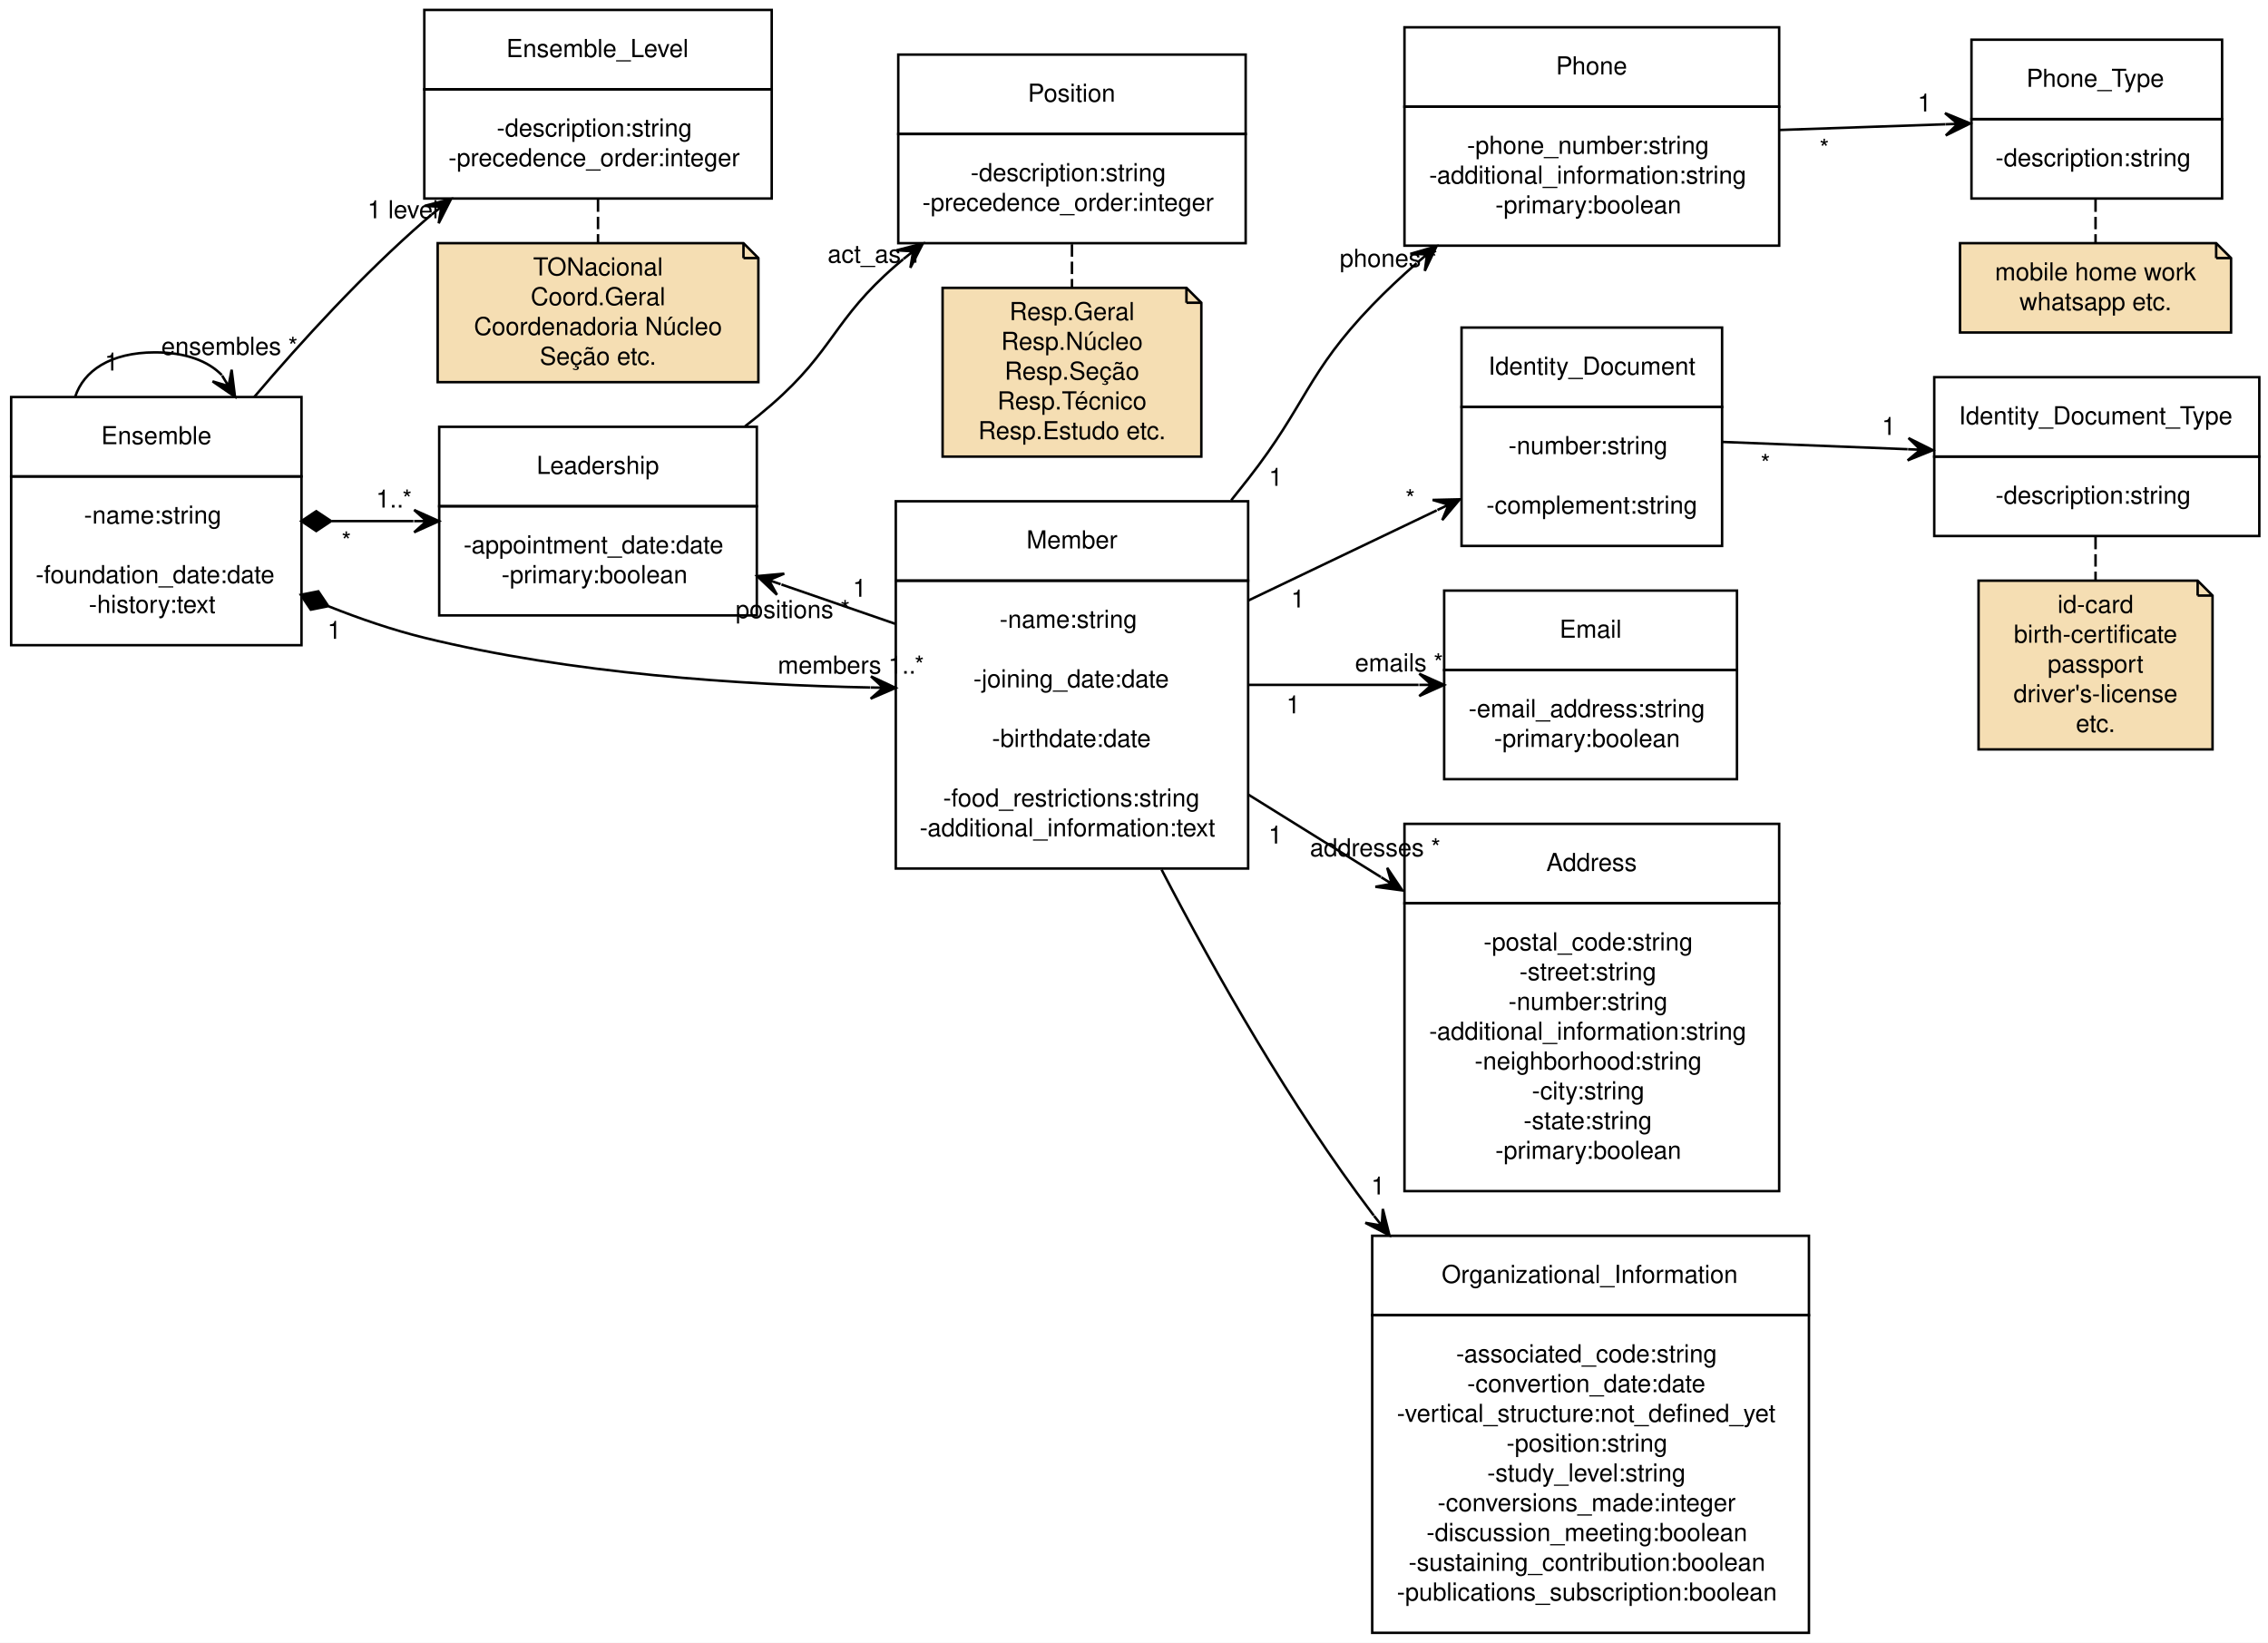
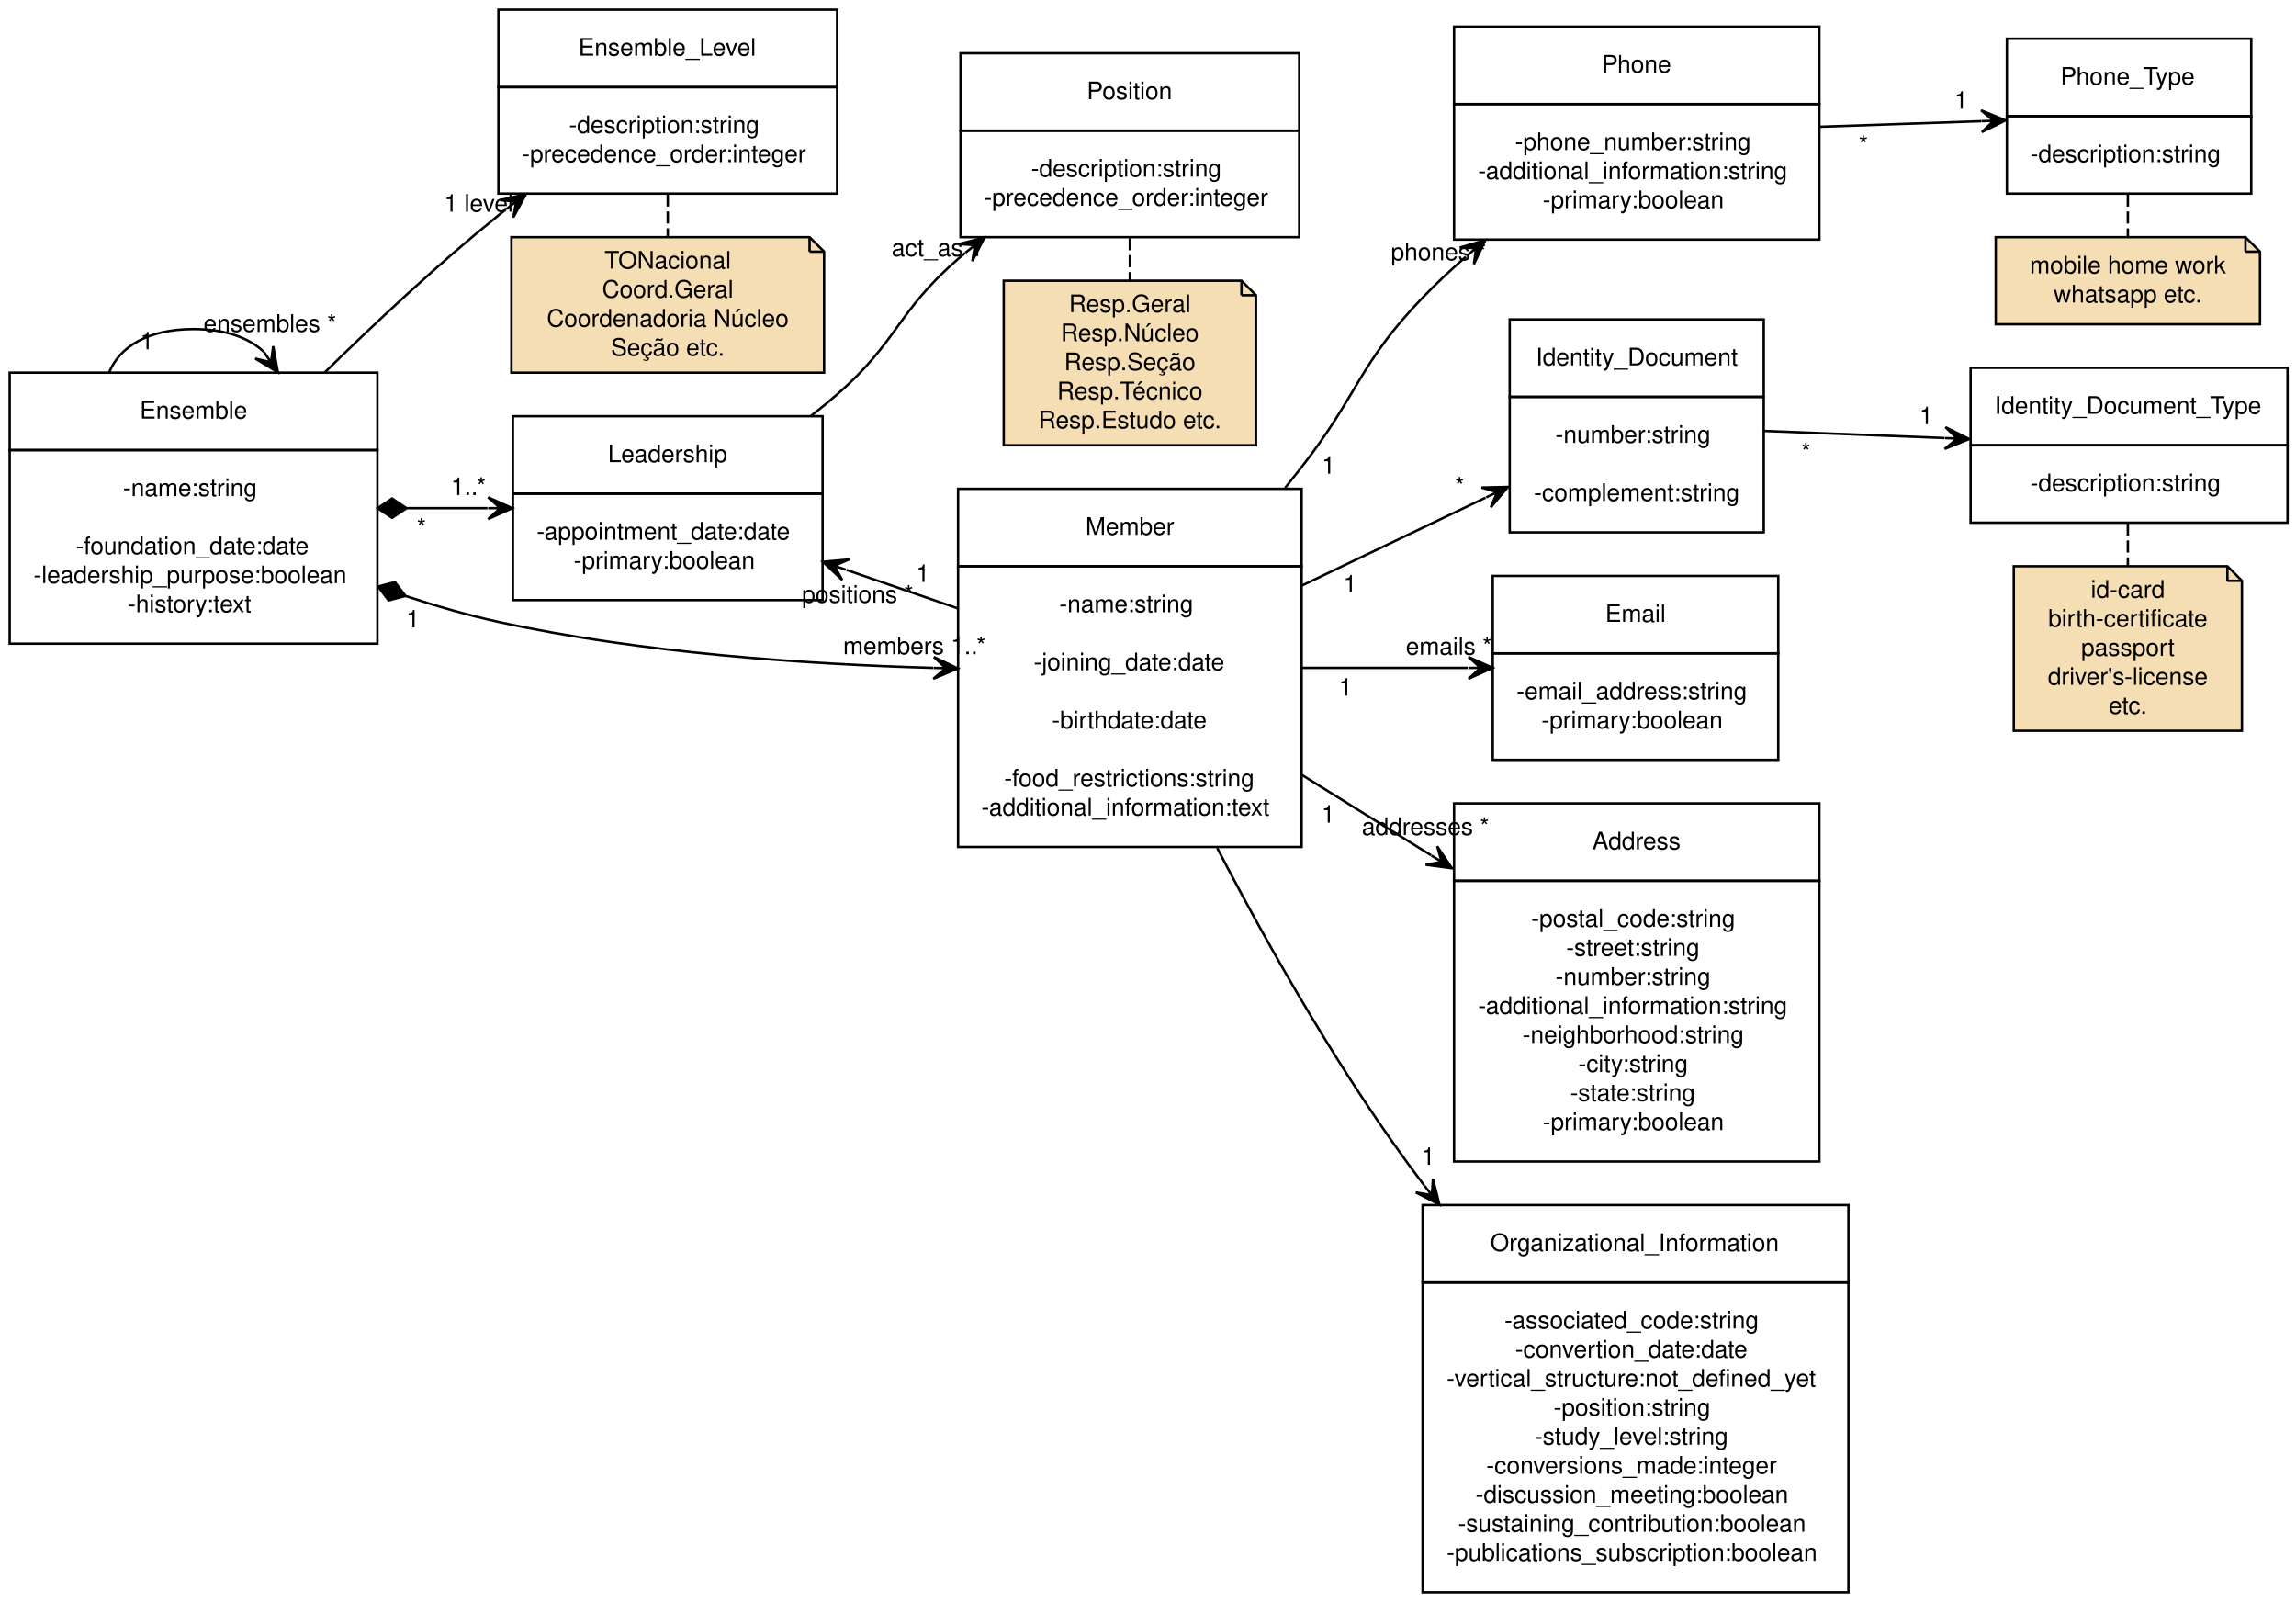
- <svg xmlns="http://www.w3.org/2000/svg" width="914pt" height="662pt" viewBox="0.00 0.00 914.00 662.00">
+ <svg xmlns="http://www.w3.org/2000/svg" width="949pt" height="662pt" viewBox="0.00 0.00 949.00 662.00">
  <g id="graph0" class="graph" transform="scale(1 1) rotate(0) translate(4 658)">
-     <polygon fill="#ffffff" stroke="transparent" points="-4,4 -4,-658 910,-658 910,4 -4,4" />
+     <polygon fill="#ffffff" stroke="transparent" points="-4,4 -4,-658 945,-658 945,4 -4,4" />
    <g id="node1" class="node">
-       <polygon fill="none" stroke="#000000" points="358,-604 358,-636 498,-636 498,-604 358,-604" />
-       <text text-anchor="start" x="410.219" y="-617" font-family="Helvetica,sans-Serif" font-size="10.00" fill="#000000">Position</text>
-       <polygon fill="none" stroke="#000000" points="358,-560 358,-604 498,-604 498,-560 358,-560" />
-       <text text-anchor="start" x="387.163" y="-585" font-family="Helvetica,sans-Serif" font-size="10.00" fill="#000000"> -description:string</text>
-       <text text-anchor="start" x="367.707" y="-573" font-family="Helvetica,sans-Serif" font-size="10.00" fill="#000000"> -precedence_order:integer</text>
+       <polygon fill="none" stroke="#000000" points="393,-604 393,-636 533,-636 533,-604 393,-604" />
+       <text text-anchor="start" x="445.219" y="-617" font-family="Helvetica,sans-Serif" font-size="10.00" fill="#000000">Position</text>
+       <polygon fill="none" stroke="#000000" points="393,-560 393,-604 533,-604 533,-560 393,-560" />
+       <text text-anchor="start" x="422.163" y="-585" font-family="Helvetica,sans-Serif" font-size="10.00" fill="#000000"> -description:string</text>
+       <text text-anchor="start" x="402.707" y="-573" font-family="Helvetica,sans-Serif" font-size="10.00" fill="#000000"> -precedence_order:integer</text>
    </g>
    <g id="node14" class="node">
-       <polygon fill="#f5deb3" stroke="#000000" points="474.137,-542 375.863,-542 375.863,-474 480.137,-474 480.137,-536 474.137,-542" />
-       <polyline fill="none" stroke="#000000" points="474.137,-542 474.137,-536 " />
-       <polyline fill="none" stroke="#000000" points="480.137,-536 474.137,-536 " />
-       <text text-anchor="middle" x="428" y="-529" font-family="Helvetica,sans-Serif" font-size="10.00" fill="#000000">Resp.Geral</text>
-       <text text-anchor="middle" x="428" y="-517" font-family="Helvetica,sans-Serif" font-size="10.00" fill="#000000">Resp.Núcleo</text>
-       <text text-anchor="middle" x="428" y="-505" font-family="Helvetica,sans-Serif" font-size="10.00" fill="#000000">Resp.Seção</text>
-       <text text-anchor="middle" x="428" y="-493" font-family="Helvetica,sans-Serif" font-size="10.00" fill="#000000">Resp.Técnico</text>
-       <text text-anchor="middle" x="428" y="-481" font-family="Helvetica,sans-Serif" font-size="10.00" fill="#000000">Resp.Estudo etc.</text>
+       <polygon fill="#f5deb3" stroke="#000000" points="509.137,-542 410.863,-542 410.863,-474 515.137,-474 515.137,-536 509.137,-542" />
+       <polyline fill="none" stroke="#000000" points="509.137,-542 509.137,-536 " />
+       <polyline fill="none" stroke="#000000" points="515.137,-536 509.137,-536 " />
+       <text text-anchor="middle" x="463" y="-529" font-family="Helvetica,sans-Serif" font-size="10.00" fill="#000000">Resp.Geral</text>
+       <text text-anchor="middle" x="463" y="-517" font-family="Helvetica,sans-Serif" font-size="10.00" fill="#000000">Resp.Núcleo</text>
+       <text text-anchor="middle" x="463" y="-505" font-family="Helvetica,sans-Serif" font-size="10.00" fill="#000000">Resp.Seção</text>
+       <text text-anchor="middle" x="463" y="-493" font-family="Helvetica,sans-Serif" font-size="10.00" fill="#000000">Resp.Técnico</text>
+       <text text-anchor="middle" x="463" y="-481" font-family="Helvetica,sans-Serif" font-size="10.00" fill="#000000">Resp.Estudo etc.</text>
    </g>
    <g id="edge12" class="edge">
-       <path fill="none" stroke="#000000" stroke-dasharray="5,2" d="M428,-559.57C428,-553.747 428,-547.924 428,-542.102" />
+       <path fill="none" stroke="#000000" stroke-dasharray="5,2" d="M463,-559.57C463,-553.747 463,-547.924 463,-542.102" />
    </g>
    <g id="node2" class="node">
-       <polygon fill="none" stroke="#000000" points="790.5,-610 790.5,-642 891.5,-642 891.5,-610 790.5,-610" />
-       <text text-anchor="start" x="812.654" y="-623" font-family="Helvetica,sans-Serif" font-size="10.00" fill="#000000">Phone_Type</text>
-       <polygon fill="none" stroke="#000000" points="790.5,-578 790.5,-610 891.5,-610 891.5,-578 790.5,-578" />
-       <text text-anchor="start" x="800.163" y="-591" font-family="Helvetica,sans-Serif" font-size="10.00" fill="#000000"> -description:string</text>
+       <polygon fill="none" stroke="#000000" points="825.5,-610 825.5,-642 926.5,-642 926.5,-610 825.5,-610" />
+       <text text-anchor="start" x="847.654" y="-623" font-family="Helvetica,sans-Serif" font-size="10.00" fill="#000000">Phone_Type</text>
+       <polygon fill="none" stroke="#000000" points="825.5,-578 825.5,-610 926.5,-610 926.5,-578 825.5,-578" />
+       <text text-anchor="start" x="835.163" y="-591" font-family="Helvetica,sans-Serif" font-size="10.00" fill="#000000"> -description:string</text>
    </g>
    <g id="node15" class="node">
-       <polygon fill="#f5deb3" stroke="#000000" points="889.115,-560 785.885,-560 785.885,-524 895.115,-524 895.115,-554 889.115,-560" />
-       <polyline fill="none" stroke="#000000" points="889.115,-560 889.115,-554 " />
-       <polyline fill="none" stroke="#000000" points="895.115,-554 889.115,-554 " />
-       <text text-anchor="middle" x="840.5" y="-545" font-family="Helvetica,sans-Serif" font-size="10.00" fill="#000000">mobile home work</text>
-       <text text-anchor="middle" x="840.5" y="-533" font-family="Helvetica,sans-Serif" font-size="10.00" fill="#000000">whatsapp etc.</text>
+       <polygon fill="#f5deb3" stroke="#000000" points="924.115,-560 820.885,-560 820.885,-524 930.115,-524 930.115,-554 924.115,-560" />
+       <polyline fill="none" stroke="#000000" points="924.115,-560 924.115,-554 " />
+       <polyline fill="none" stroke="#000000" points="930.115,-554 924.115,-554 " />
+       <text text-anchor="middle" x="875.5" y="-545" font-family="Helvetica,sans-Serif" font-size="10.00" fill="#000000">mobile home work</text>
+       <text text-anchor="middle" x="875.5" y="-533" font-family="Helvetica,sans-Serif" font-size="10.00" fill="#000000">whatsapp etc.</text>
    </g>
    <g id="edge15" class="edge">
-       <path fill="none" stroke="#000000" stroke-dasharray="5,2" d="M840.5,-577.619C840.5,-571.767 840.5,-565.915 840.5,-560.062" />
+       <path fill="none" stroke="#000000" stroke-dasharray="5,2" d="M875.5,-577.619C875.5,-571.767 875.5,-565.915 875.5,-560.062" />
    </g>
    <g id="node3" class="node">
-       <polygon fill="none" stroke="#000000" points="562,-615 562,-647 713,-647 713,-615 562,-615" />
-       <text text-anchor="start" x="623.048" y="-628" font-family="Helvetica,sans-Serif" font-size="10.00" fill="#000000">Phone</text>
-       <polygon fill="none" stroke="#000000" points="562,-559 562,-615 713,-615 713,-559 562,-559" />
-       <text text-anchor="start" x="587.21" y="-596" font-family="Helvetica,sans-Serif" font-size="10.00" fill="#000000"> -phone_number:string</text>
-       <text text-anchor="start" x="571.935" y="-584" font-family="Helvetica,sans-Serif" font-size="10.00" fill="#000000"> -additional_information:string</text>
-       <text text-anchor="start" x="598.608" y="-572" font-family="Helvetica,sans-Serif" font-size="10.00" fill="#000000"> -primary:boolean</text>
+       <polygon fill="none" stroke="#000000" points="597,-615 597,-647 748,-647 748,-615 597,-615" />
+       <text text-anchor="start" x="658.048" y="-628" font-family="Helvetica,sans-Serif" font-size="10.00" fill="#000000">Phone</text>
+       <polygon fill="none" stroke="#000000" points="597,-559 597,-615 748,-615 748,-559 597,-559" />
+       <text text-anchor="start" x="622.21" y="-596" font-family="Helvetica,sans-Serif" font-size="10.00" fill="#000000"> -phone_number:string</text>
+       <text text-anchor="start" x="606.935" y="-584" font-family="Helvetica,sans-Serif" font-size="10.00" fill="#000000"> -additional_information:string</text>
+       <text text-anchor="start" x="633.608" y="-572" font-family="Helvetica,sans-Serif" font-size="10.00" fill="#000000"> -primary:boolean</text>
    </g>
    <g id="edge14" class="edge">
-       <path fill="none" stroke="#000000" d="M712.776,-605.606C734.918,-606.368 758.818,-607.19 779.888,-607.915" />
-       <polygon fill="#000000" stroke="#000000" points="789.984,-608.262 779.835,-612.416 784.987,-608.09 779.99,-607.918 779.99,-607.918 779.99,-607.918 784.987,-608.09 780.145,-603.421 789.984,-608.262 789.984,-608.262" />
-       <text text-anchor="middle" x="771.578" y="-613.087" font-family="Helvetica,sans-Serif" font-size="10.00" fill="#000000">1</text>
-       <text text-anchor="middle" x="731.182" y="-594.782" font-family="Helvetica,sans-Serif" font-size="10.00" fill="#000000">*</text>
+       <path fill="none" stroke="#000000" d="M747.776,-605.606C769.918,-606.368 793.818,-607.19 814.888,-607.915" />
+       <polygon fill="#000000" stroke="#000000" points="824.984,-608.262 814.835,-612.416 819.987,-608.09 814.99,-607.918 814.99,-607.918 814.99,-607.918 819.987,-608.09 815.145,-603.421 824.984,-608.262 824.984,-608.262" />
+       <text text-anchor="middle" x="806.578" y="-613.087" font-family="Helvetica,sans-Serif" font-size="10.00" fill="#000000">1</text>
+       <text text-anchor="middle" x="766.182" y="-594.782" font-family="Helvetica,sans-Serif" font-size="10.00" fill="#000000">*</text>
    </g>
    <g id="node4" class="node">
-       <polygon fill="none" stroke="#000000" points="775.5,-474 775.5,-506 906.5,-506 906.5,-474 775.5,-474" />
-       <text text-anchor="start" x="785.429" y="-487" font-family="Helvetica,sans-Serif" font-size="10.00" fill="#000000">Identity_Document_Type</text>
-       <polygon fill="none" stroke="#000000" points="775.5,-442 775.5,-474 906.5,-474 906.5,-442 775.5,-442" />
-       <text text-anchor="start" x="800.163" y="-455" font-family="Helvetica,sans-Serif" font-size="10.00" fill="#000000"> -description:string</text>
+       <polygon fill="none" stroke="#000000" points="810.5,-474 810.5,-506 941.5,-506 941.5,-474 810.5,-474" />
+       <text text-anchor="start" x="820.429" y="-487" font-family="Helvetica,sans-Serif" font-size="10.00" fill="#000000">Identity_Document_Type</text>
+       <polygon fill="none" stroke="#000000" points="810.5,-442 810.5,-474 941.5,-474 941.5,-442 810.5,-442" />
+       <text text-anchor="start" x="835.163" y="-455" font-family="Helvetica,sans-Serif" font-size="10.00" fill="#000000"> -description:string</text>
    </g>
    <g id="node16" class="node">
-       <polygon fill="#f5deb3" stroke="#000000" points="881.649,-424 793.351,-424 793.351,-356 887.649,-356 887.649,-418 881.649,-424" />
-       <polyline fill="none" stroke="#000000" points="881.649,-424 881.649,-418 " />
-       <polyline fill="none" stroke="#000000" points="887.649,-418 881.649,-418 " />
-       <text text-anchor="middle" x="840.5" y="-411" font-family="Helvetica,sans-Serif" font-size="10.00" fill="#000000">id-card</text>
-       <text text-anchor="middle" x="840.5" y="-399" font-family="Helvetica,sans-Serif" font-size="10.00" fill="#000000">birth-certificate</text>
-       <text text-anchor="middle" x="840.5" y="-387" font-family="Helvetica,sans-Serif" font-size="10.00" fill="#000000">passport</text>
-       <text text-anchor="middle" x="840.5" y="-375" font-family="Helvetica,sans-Serif" font-size="10.00" fill="#000000">driver's-license</text>
-       <text text-anchor="middle" x="840.5" y="-363" font-family="Helvetica,sans-Serif" font-size="10.00" fill="#000000">etc.</text>
+       <polygon fill="#f5deb3" stroke="#000000" points="916.649,-424 828.351,-424 828.351,-356 922.649,-356 922.649,-418 916.649,-424" />
+       <polyline fill="none" stroke="#000000" points="916.649,-424 916.649,-418 " />
+       <polyline fill="none" stroke="#000000" points="922.649,-418 916.649,-418 " />
+       <text text-anchor="middle" x="875.5" y="-411" font-family="Helvetica,sans-Serif" font-size="10.00" fill="#000000">id-card</text>
+       <text text-anchor="middle" x="875.5" y="-399" font-family="Helvetica,sans-Serif" font-size="10.00" fill="#000000">birth-certificate</text>
+       <text text-anchor="middle" x="875.5" y="-387" font-family="Helvetica,sans-Serif" font-size="10.00" fill="#000000">passport</text>
+       <text text-anchor="middle" x="875.5" y="-375" font-family="Helvetica,sans-Serif" font-size="10.00" fill="#000000">driver's-license</text>
+       <text text-anchor="middle" x="875.5" y="-363" font-family="Helvetica,sans-Serif" font-size="10.00" fill="#000000">etc.</text>
    </g>
    <g id="edge17" class="edge">
-       <path fill="none" stroke="#000000" stroke-dasharray="5,2" d="M840.5,-441.659C840.5,-435.815 840.5,-429.97 840.5,-424.125" />
+       <path fill="none" stroke="#000000" stroke-dasharray="5,2" d="M875.5,-441.659C875.5,-435.815 875.5,-429.97 875.5,-424.125" />
    </g>
    <g id="node5" class="node">
-       <polygon fill="none" stroke="#000000" points="585,-494 585,-526 690,-526 690,-494 585,-494" />
-       <text text-anchor="start" x="595.822" y="-507" font-family="Helvetica,sans-Serif" font-size="10.00" fill="#000000">Identity_Document</text>
-       <polygon fill="none" stroke="#000000" points="585,-438 585,-494 690,-494 690,-438 585,-438" />
-       <text text-anchor="start" x="603.887" y="-475" font-family="Helvetica,sans-Serif" font-size="10.00" fill="#000000"> -number:string</text>
-       <text text-anchor="start" x="594.998" y="-451" font-family="Helvetica,sans-Serif" font-size="10.00" fill="#000000">-complement:string</text>
+       <polygon fill="none" stroke="#000000" points="620,-494 620,-526 725,-526 725,-494 620,-494" />
+       <text text-anchor="start" x="630.822" y="-507" font-family="Helvetica,sans-Serif" font-size="10.00" fill="#000000">Identity_Document</text>
+       <polygon fill="none" stroke="#000000" points="620,-438 620,-494 725,-494 725,-438 620,-438" />
+       <text text-anchor="start" x="638.887" y="-475" font-family="Helvetica,sans-Serif" font-size="10.00" fill="#000000"> -number:string</text>
+       <text text-anchor="start" x="629.998" y="-451" font-family="Helvetica,sans-Serif" font-size="10.00" fill="#000000">-complement:string</text>
    </g>
    <g id="edge16" class="edge">
-       <path fill="none" stroke="#000000" d="M689.671,-479.929C712.546,-479.03 739.772,-477.96 764.756,-476.978" />
-       <polygon fill="#000000" stroke="#000000" points="774.938,-476.577 765.122,-481.467 769.942,-476.774 764.946,-476.97 764.946,-476.97 764.946,-476.97 769.942,-476.774 764.769,-472.474 774.938,-476.577 774.938,-476.577" />
-       <text text-anchor="middle" x="757.158" y="-482.735" font-family="Helvetica,sans-Serif" font-size="10.00" fill="#000000">1</text>
-       <text text-anchor="middle" x="707.451" y="-467.772" font-family="Helvetica,sans-Serif" font-size="10.00" fill="#000000">*</text>
+       <path fill="none" stroke="#000000" d="M724.671,-479.929C747.546,-479.03 774.772,-477.96 799.756,-476.978" />
+       <polygon fill="#000000" stroke="#000000" points="809.938,-476.577 800.122,-481.467 804.942,-476.774 799.946,-476.97 799.946,-476.97 799.946,-476.97 804.942,-476.774 799.769,-472.474 809.938,-476.577 809.938,-476.577" />
+       <text text-anchor="middle" x="792.158" y="-482.735" font-family="Helvetica,sans-Serif" font-size="10.00" fill="#000000">1</text>
+       <text text-anchor="middle" x="742.451" y="-467.772" font-family="Helvetica,sans-Serif" font-size="10.00" fill="#000000">*</text>
    </g>
    <g id="node6" class="node">
-       <polygon fill="none" stroke="#000000" points="578,-388 578,-420 696,-420 696,-388 578,-388" />
-       <text text-anchor="start" x="624.503" y="-401" font-family="Helvetica,sans-Serif" font-size="10.00" fill="#000000">Email</text>
-       <polygon fill="none" stroke="#000000" points="578,-344 578,-388 696,-388 696,-344 578,-344" />
-       <text text-anchor="start" x="587.83" y="-369" font-family="Helvetica,sans-Serif" font-size="10.00" fill="#000000"> -email_address:string</text>
-       <text text-anchor="start" x="598.108" y="-357" font-family="Helvetica,sans-Serif" font-size="10.00" fill="#000000"> -primary:boolean</text>
+       <polygon fill="none" stroke="#000000" points="613,-388 613,-420 731,-420 731,-388 613,-388" />
+       <text text-anchor="start" x="659.503" y="-401" font-family="Helvetica,sans-Serif" font-size="10.00" fill="#000000">Email</text>
+       <polygon fill="none" stroke="#000000" points="613,-344 613,-388 731,-388 731,-344 613,-344" />
+       <text text-anchor="start" x="622.83" y="-369" font-family="Helvetica,sans-Serif" font-size="10.00" fill="#000000"> -email_address:string</text>
+       <text text-anchor="start" x="633.108" y="-357" font-family="Helvetica,sans-Serif" font-size="10.00" fill="#000000"> -primary:boolean</text>
    </g>
    <g id="node7" class="node">
-       <polygon fill="none" stroke="#000000" points="562,-294 562,-326 713,-326 713,-294 562,-294" />
-       <text text-anchor="start" x="619.163" y="-307" font-family="Helvetica,sans-Serif" font-size="10.00" fill="#000000">Address</text>
-       <polygon fill="none" stroke="#000000" points="562,-178 562,-294 713,-294 713,-178 562,-178" />
-       <text text-anchor="start" x="593.879" y="-275" font-family="Helvetica,sans-Serif" font-size="10.00" fill="#000000"> -postal_code:string</text>
-       <text text-anchor="start" x="608.332" y="-263" font-family="Helvetica,sans-Serif" font-size="10.00" fill="#000000"> -street:string</text>
-       <text text-anchor="start" x="603.887" y="-251" font-family="Helvetica,sans-Serif" font-size="10.00" fill="#000000"> -number:string</text>
-       <text text-anchor="start" x="571.935" y="-239" font-family="Helvetica,sans-Serif" font-size="10.00" fill="#000000"> -additional_information:string</text>
-       <text text-anchor="start" x="590.265" y="-227" font-family="Helvetica,sans-Serif" font-size="10.00" fill="#000000"> -neighborhood:string</text>
-       <text text-anchor="start" x="613.335" y="-215" font-family="Helvetica,sans-Serif" font-size="10.00" fill="#000000"> -city:string</text>
-       <text text-anchor="start" x="609.996" y="-203" font-family="Helvetica,sans-Serif" font-size="10.00" fill="#000000"> -state:string</text>
-       <text text-anchor="start" x="598.608" y="-191" font-family="Helvetica,sans-Serif" font-size="10.00" fill="#000000"> -primary:boolean</text>
+       <polygon fill="none" stroke="#000000" points="597,-294 597,-326 748,-326 748,-294 597,-294" />
+       <text text-anchor="start" x="654.163" y="-307" font-family="Helvetica,sans-Serif" font-size="10.00" fill="#000000">Address</text>
+       <polygon fill="none" stroke="#000000" points="597,-178 597,-294 748,-294 748,-178 597,-178" />
+       <text text-anchor="start" x="628.879" y="-275" font-family="Helvetica,sans-Serif" font-size="10.00" fill="#000000"> -postal_code:string</text>
+       <text text-anchor="start" x="643.332" y="-263" font-family="Helvetica,sans-Serif" font-size="10.00" fill="#000000"> -street:string</text>
+       <text text-anchor="start" x="638.887" y="-251" font-family="Helvetica,sans-Serif" font-size="10.00" fill="#000000"> -number:string</text>
+       <text text-anchor="start" x="606.935" y="-239" font-family="Helvetica,sans-Serif" font-size="10.00" fill="#000000"> -additional_information:string</text>
+       <text text-anchor="start" x="625.265" y="-227" font-family="Helvetica,sans-Serif" font-size="10.00" fill="#000000"> -neighborhood:string</text>
+       <text text-anchor="start" x="648.335" y="-215" font-family="Helvetica,sans-Serif" font-size="10.00" fill="#000000"> -city:string</text>
+       <text text-anchor="start" x="644.996" y="-203" font-family="Helvetica,sans-Serif" font-size="10.00" fill="#000000"> -state:string</text>
+       <text text-anchor="start" x="633.608" y="-191" font-family="Helvetica,sans-Serif" font-size="10.00" fill="#000000"> -primary:boolean</text>
    </g>
    <g id="node8" class="node">
-       <polygon fill="none" stroke="#000000" points="167,-622 167,-654 307,-654 307,-622 167,-622" />
-       <text text-anchor="start" x="200.046" y="-635" font-family="Helvetica,sans-Serif" font-size="10.00" fill="#000000">Ensemble_Level</text>
-       <polygon fill="none" stroke="#000000" points="167,-578 167,-622 307,-622 307,-578 167,-578" />
-       <text text-anchor="start" x="196.163" y="-603" font-family="Helvetica,sans-Serif" font-size="10.00" fill="#000000"> -description:string</text>
-       <text text-anchor="start" x="176.707" y="-591" font-family="Helvetica,sans-Serif" font-size="10.00" fill="#000000"> -precedence_order:integer</text>
+       <polygon fill="none" stroke="#000000" points="202,-622 202,-654 342,-654 342,-622 202,-622" />
+       <text text-anchor="start" x="235.046" y="-635" font-family="Helvetica,sans-Serif" font-size="10.00" fill="#000000">Ensemble_Level</text>
+       <polygon fill="none" stroke="#000000" points="202,-578 202,-622 342,-622 342,-578 202,-578" />
+       <text text-anchor="start" x="231.163" y="-603" font-family="Helvetica,sans-Serif" font-size="10.00" fill="#000000"> -description:string</text>
+       <text text-anchor="start" x="211.707" y="-591" font-family="Helvetica,sans-Serif" font-size="10.00" fill="#000000"> -precedence_order:integer</text>
    </g>
    <g id="node13" class="node">
-       <polygon fill="#f5deb3" stroke="#000000" points="295.62,-560 172.38,-560 172.38,-504 301.62,-504 301.62,-554 295.62,-560" />
-       <polyline fill="none" stroke="#000000" points="295.62,-560 295.62,-554 " />
-       <polyline fill="none" stroke="#000000" points="301.62,-554 295.62,-554 " />
-       <text text-anchor="middle" x="237" y="-547" font-family="Helvetica,sans-Serif" font-size="10.00" fill="#000000">TONacional</text>
-       <text text-anchor="middle" x="237" y="-535" font-family="Helvetica,sans-Serif" font-size="10.00" fill="#000000">Coord.Geral</text>
-       <text text-anchor="middle" x="237" y="-523" font-family="Helvetica,sans-Serif" font-size="10.00" fill="#000000">Coordenadoria Núcleo</text>
-       <text text-anchor="middle" x="237" y="-511" font-family="Helvetica,sans-Serif" font-size="10.00" fill="#000000">Seção etc.</text>
+       <polygon fill="#f5deb3" stroke="#000000" points="330.62,-560 207.38,-560 207.38,-504 336.62,-504 336.62,-554 330.62,-560" />
+       <polyline fill="none" stroke="#000000" points="330.62,-560 330.62,-554 " />
+       <polyline fill="none" stroke="#000000" points="336.62,-554 330.62,-554 " />
+       <text text-anchor="middle" x="272" y="-547" font-family="Helvetica,sans-Serif" font-size="10.00" fill="#000000">TONacional</text>
+       <text text-anchor="middle" x="272" y="-535" font-family="Helvetica,sans-Serif" font-size="10.00" fill="#000000">Coord.Geral</text>
+       <text text-anchor="middle" x="272" y="-523" font-family="Helvetica,sans-Serif" font-size="10.00" fill="#000000">Coordenadoria Núcleo</text>
+       <text text-anchor="middle" x="272" y="-511" font-family="Helvetica,sans-Serif" font-size="10.00" fill="#000000">Seção etc.</text>
    </g>
    <g id="edge1" class="edge">
-       <path fill="none" stroke="#000000" stroke-dasharray="5,2" d="M237,-577.65C237,-571.84 237,-566.029 237,-560.219" />
+       <path fill="none" stroke="#000000" stroke-dasharray="5,2" d="M272,-577.65C272,-571.84 272,-566.029 272,-560.219" />
    </g>
    <g id="node9" class="node">
-       <polygon fill="none" stroke="#000000" points=".5,-466 .5,-498 117.5,-498 117.5,-466 .5,-466" />
-       <text text-anchor="start" x="36.773" y="-479" font-family="Helvetica,sans-Serif" font-size="10.00" fill="#000000">Ensemble</text>
-       <polygon fill="none" stroke="#000000" points=".5,-398 .5,-466 117.5,-466 117.5,-398 .5,-398" />
-       <text text-anchor="start" x="29.831" y="-447" font-family="Helvetica,sans-Serif" font-size="10.00" fill="#000000"> -name:string</text>
-       <text text-anchor="start" x="10.366" y="-423" font-family="Helvetica,sans-Serif" font-size="10.00" fill="#000000">-foundation_date:date</text>
-       <text text-anchor="start" x="31.776" y="-411" font-family="Helvetica,sans-Serif" font-size="10.00" fill="#000000"> -history:text</text>
+       <polygon fill="none" stroke="#000000" points="0,-472 0,-504 152,-504 152,-472 0,-472" />
+       <text text-anchor="start" x="53.773" y="-485" font-family="Helvetica,sans-Serif" font-size="10.00" fill="#000000">Ensemble</text>
+       <polygon fill="none" stroke="#000000" points="0,-392 0,-472 152,-472 152,-392 0,-392" />
+       <text text-anchor="start" x="46.831" y="-453" font-family="Helvetica,sans-Serif" font-size="10.00" fill="#000000"> -name:string</text>
+       <text text-anchor="start" x="27.366" y="-429" font-family="Helvetica,sans-Serif" font-size="10.00" fill="#000000">-foundation_date:date</text>
+       <text text-anchor="start" x="9.868" y="-417" font-family="Helvetica,sans-Serif" font-size="10.00" fill="#000000"> -leadership_purpose:boolean</text>
+       <text text-anchor="start" x="48.776" y="-405" font-family="Helvetica,sans-Serif" font-size="10.00" fill="#000000"> -history:text</text>
    </g>
    <g id="edge2" class="edge">
-       <path fill="none" stroke="#000000" d="M98.446,-498.015C117.916,-520.902 142.404,-547.62 167,-569 167.963,-569.837 168.942,-570.672 169.934,-571.503" />
-       <polygon fill="#000000" stroke="#000000" points="177.768,-577.799 167.154,-575.042 173.87,-574.667 169.973,-571.535 169.973,-571.535 169.973,-571.535 173.87,-574.667 172.792,-568.027 177.768,-577.799 177.768,-577.799" />
-       <text text-anchor="middle" x="158.344" y="-570.032" font-family="Helvetica,sans-Serif" font-size="10.00" fill="#000000">1 level</text>
+       <path fill="none" stroke="#000000" d="M130.225,-504.082C151.795,-525.303 177.321,-549.115 202,-569 203.026,-569.827 204.066,-570.653 205.119,-571.479" />
+       <polygon fill="#000000" stroke="#000000" points="213.386,-577.77 202.703,-575.295 209.407,-574.742 205.428,-571.714 205.428,-571.714 205.428,-571.714 209.407,-574.742 208.153,-568.133 213.386,-577.77 213.386,-577.77" />
+       <text text-anchor="middle" x="193.843" y="-570.519" font-family="Helvetica,sans-Serif" font-size="10.00" fill="#000000">1 level</text>
    </g>
    <g id="edge3" class="edge">
-       <path fill="none" stroke="#000000" d="M26.298,-498.114C29.688,-508.518 40.422,-516 58.5,-516 70.929,-516 79.886,-512.464 85.372,-506.873" />
-       <polygon fill="#000000" stroke="#000000" points="90.702,-498.114 89.348,-508.996 88.103,-502.385 85.504,-506.657 85.504,-506.657 85.504,-506.657 88.103,-502.385 81.659,-504.318 90.702,-498.114 90.702,-498.114" />
-       <text text-anchor="middle" x="88.5" y="-514.992" font-family="Helvetica,sans-Serif" font-size="10.00" fill="#000000">ensembles *</text>
-       <text text-anchor="middle" x="40.977" y="-508.698" font-family="Helvetica,sans-Serif" font-size="10.00" fill="#000000">1</text>
+       <path fill="none" stroke="#000000" d="M41.136,-504.146C45.43,-514.622 57.051,-522 76,-522 89.324,-522 99.025,-518.352 105.102,-512.545" />
+       <polygon fill="#000000" stroke="#000000" points="110.864,-504.146 108.918,-514.938 108.035,-508.269 105.207,-512.393 105.207,-512.393 105.207,-512.393 108.035,-508.269 101.496,-509.847 110.864,-504.146 110.864,-504.146" />
+       <text text-anchor="middle" x="107.581" y="-520.875" font-family="Helvetica,sans-Serif" font-size="10.00" fill="#000000">ensembles *</text>
+       <text text-anchor="middle" x="56.754" y="-513.64" font-family="Helvetica,sans-Serif" font-size="10.00" fill="#000000">1</text>
    </g>
    <g id="node10" class="node">
-       <polygon fill="none" stroke="#000000" points="173,-454 173,-486 301,-486 301,-454 173,-454" />
-       <text text-anchor="start" x="212.269" y="-467" font-family="Helvetica,sans-Serif" font-size="10.00" fill="#000000">Leadership</text>
-       <polygon fill="none" stroke="#000000" points="173,-410 173,-454 301,-454 301,-410 173,-410" />
-       <text text-anchor="start" x="182.811" y="-435" font-family="Helvetica,sans-Serif" font-size="10.00" fill="#000000"> -appointment_date:date</text>
-       <text text-anchor="start" x="198.108" y="-423" font-family="Helvetica,sans-Serif" font-size="10.00" fill="#000000"> -primary:boolean</text>
+       <polygon fill="none" stroke="#000000" points="208,-454 208,-486 336,-486 336,-454 208,-454" />
+       <text text-anchor="start" x="247.269" y="-467" font-family="Helvetica,sans-Serif" font-size="10.00" fill="#000000">Leadership</text>
+       <polygon fill="none" stroke="#000000" points="208,-410 208,-454 336,-454 336,-410 208,-410" />
+       <text text-anchor="start" x="217.811" y="-435" font-family="Helvetica,sans-Serif" font-size="10.00" fill="#000000"> -appointment_date:date</text>
+       <text text-anchor="start" x="233.108" y="-423" font-family="Helvetica,sans-Serif" font-size="10.00" fill="#000000"> -primary:boolean</text>
    </g>
    <g id="edge4" class="edge">
-       <path fill="none" stroke="#000000" d="M129.763,-448C140.562,-448 151.728,-448 162.592,-448" />
-       <polygon fill="#000000" stroke="#000000" points="129.442,-448 123.442,-452 117.442,-448 123.442,-444 129.442,-448" />
-       <polygon fill="#000000" stroke="#000000" points="172.893,-448 162.893,-452.5 167.893,-448 162.893,-448 162.893,-448 162.893,-448 167.893,-448 162.893,-443.5 172.893,-448 172.893,-448" />
-       <text text-anchor="middle" x="154.767" y="-453.452" font-family="Helvetica,sans-Serif" font-size="10.00" fill="#000000">1..*</text>
-       <text text-anchor="middle" x="135.568" y="-436.548" font-family="Helvetica,sans-Serif" font-size="10.00" fill="#000000">*</text>
+       <path fill="none" stroke="#000000" d="M164.262,-448C175.359,-448 186.624,-448 197.481,-448" />
+       <polygon fill="#000000" stroke="#000000" points="164.059,-448 158.059,-452 152.059,-448 158.059,-444 164.059,-448" />
+       <polygon fill="#000000" stroke="#000000" points="207.745,-448 197.745,-452.5 202.745,-448 197.745,-448 197.745,-448 197.745,-448 202.745,-448 197.745,-443.5 207.745,-448 207.745,-448" />
+       <text text-anchor="middle" x="189.619" y="-453.452" font-family="Helvetica,sans-Serif" font-size="10.00" fill="#000000">1..*</text>
+       <text text-anchor="middle" x="170.185" y="-436.548" font-family="Helvetica,sans-Serif" font-size="10.00" fill="#000000">*</text>
    </g>
    <g id="node11" class="node">
-       <polygon fill="none" stroke="#000000" points="357,-424 357,-456 499,-456 499,-424 357,-424" />
-       <text text-anchor="start" x="409.668" y="-437" font-family="Helvetica,sans-Serif" font-size="10.00" fill="#000000">Member</text>
-       <polygon fill="none" stroke="#000000" points="357,-308 357,-424 499,-424 499,-308 357,-308" />
-       <text text-anchor="start" x="398.831" y="-405" font-family="Helvetica,sans-Serif" font-size="10.00" fill="#000000"> -name:string</text>
-       <text text-anchor="start" x="388.264" y="-381" font-family="Helvetica,sans-Serif" font-size="10.00" fill="#000000">-joining_date:date</text>
-       <text text-anchor="start" x="395.767" y="-357" font-family="Helvetica,sans-Serif" font-size="10.00" fill="#000000">-birthdate:date</text>
-       <text text-anchor="start" x="376.05" y="-333" font-family="Helvetica,sans-Serif" font-size="10.00" fill="#000000">-food_restrictions:string</text>
-       <text text-anchor="start" x="366.599" y="-321" font-family="Helvetica,sans-Serif" font-size="10.00" fill="#000000"> -additional_information:text</text>
+       <polygon fill="none" stroke="#000000" points="392,-424 392,-456 534,-456 534,-424 392,-424" />
+       <text text-anchor="start" x="444.668" y="-437" font-family="Helvetica,sans-Serif" font-size="10.00" fill="#000000">Member</text>
+       <polygon fill="none" stroke="#000000" points="392,-308 392,-424 534,-424 534,-308 392,-308" />
+       <text text-anchor="start" x="433.831" y="-405" font-family="Helvetica,sans-Serif" font-size="10.00" fill="#000000"> -name:string</text>
+       <text text-anchor="start" x="423.264" y="-381" font-family="Helvetica,sans-Serif" font-size="10.00" fill="#000000">-joining_date:date</text>
+       <text text-anchor="start" x="430.767" y="-357" font-family="Helvetica,sans-Serif" font-size="10.00" fill="#000000">-birthdate:date</text>
+       <text text-anchor="start" x="411.05" y="-333" font-family="Helvetica,sans-Serif" font-size="10.00" fill="#000000">-food_restrictions:string</text>
+       <text text-anchor="start" x="401.599" y="-321" font-family="Helvetica,sans-Serif" font-size="10.00" fill="#000000"> -additional_information:text</text>
    </g>
    <g id="edge5" class="edge">
-       <path fill="none" stroke="#000000" d="M128.557,-413.613C141.109,-408.626 154.255,-404.129 167,-401 226.048,-386.505 294.687,-381.972 346.752,-380.948" />
-       <polygon fill="#000000" stroke="#000000" points="128.313,-413.714 124.299,-419.705 117.226,-418.305 121.239,-412.314 128.313,-413.714" />
-       <polygon fill="#000000" stroke="#000000" points="356.936,-380.788 347.008,-385.444 351.937,-380.866 346.937,-380.945 346.937,-380.945 346.937,-380.945 351.937,-380.866 346.867,-376.445 356.936,-380.788 356.936,-380.788" />
-       <text text-anchor="middle" x="338.945" y="-386.524" font-family="Helvetica,sans-Serif" font-size="10.00" fill="#000000">members 1..*</text>
-       <text text-anchor="middle" x="130.739" y="-400.561" font-family="Helvetica,sans-Serif" font-size="10.00" fill="#000000">1</text>
+       <path fill="none" stroke="#000000" d="M163.763,-411.668C176.424,-407.485 189.426,-403.744 202,-401 261.299,-388.06 329.786,-383.451 381.721,-382.002" />
+       <polygon fill="#000000" stroke="#000000" points="163.603,-411.722 159.226,-417.453 152.253,-415.616 156.63,-409.886 163.603,-411.722" />
+       <polygon fill="#000000" stroke="#000000" points="391.88,-381.753 381.994,-386.497 386.882,-381.876 381.883,-381.998 381.883,-381.998 381.883,-381.998 386.882,-381.876 381.773,-377.5 391.88,-381.753 391.88,-381.753" />
+       <text text-anchor="middle" x="373.967" y="-387.647" font-family="Helvetica,sans-Serif" font-size="10.00" fill="#000000">members 1..*</text>
+       <text text-anchor="middle" x="166.655" y="-398.74" font-family="Helvetica,sans-Serif" font-size="10.00" fill="#000000">1</text>
    </g>
    <g id="edge11" class="edge">
-       <path fill="none" stroke="#000000" d="M296.24,-486.192C299.959,-489.072 303.578,-492.019 307,-495 332.159,-516.916 331.769,-529.167 357,-551 357.975,-551.843 358.965,-552.684 359.969,-553.521" />
-       <polygon fill="#000000" stroke="#000000" points="367.902,-559.85 357.278,-557.13 363.993,-556.731 360.085,-553.613 360.085,-553.613 360.085,-553.613 363.993,-556.731 362.892,-550.095 367.902,-559.85 367.902,-559.85" />
-       <text text-anchor="middle" x="348.461" y="-552.151" font-family="Helvetica,sans-Serif" font-size="10.00" fill="#000000">act_as 1</text>
+       <path fill="none" stroke="#000000" d="M331.24,-486.192C334.959,-489.072 338.578,-492.019 342,-495 367.159,-516.916 366.769,-529.167 392,-551 392.975,-551.843 393.965,-552.684 394.969,-553.521" />
+       <polygon fill="#000000" stroke="#000000" points="402.902,-559.85 392.278,-557.13 398.993,-556.731 395.085,-553.613 395.085,-553.613 395.085,-553.613 398.993,-556.731 397.892,-550.095 402.902,-559.85 402.902,-559.85" />
+       <text text-anchor="middle" x="383.461" y="-552.151" font-family="Helvetica,sans-Serif" font-size="10.00" fill="#000000">act_as 1</text>
    </g>
    <g id="edge13" class="edge">
-       <path fill="none" stroke="#000000" d="M310.914,-422.459C325.992,-417.249 341.827,-411.777 356.808,-406.601" />
-       <polygon fill="#000000" stroke="#000000" points="301.132,-425.839 309.113,-418.32 305.857,-424.206 310.583,-422.573 310.583,-422.573 310.583,-422.573 305.857,-424.206 312.053,-426.827 301.132,-425.839 301.132,-425.839" />
-       <text text-anchor="middle" x="342.436" y="-417.509" font-family="Helvetica,sans-Serif" font-size="10.00" fill="#000000">1</text>
-       <text text-anchor="middle" x="315.503" y="-408.93" font-family="Helvetica,sans-Serif" font-size="10.00" fill="#000000">positions *</text>
+       <path fill="none" stroke="#000000" d="M345.914,-422.459C360.992,-417.249 376.827,-411.777 391.808,-406.601" />
+       <polygon fill="#000000" stroke="#000000" points="336.132,-425.839 344.113,-418.32 340.857,-424.206 345.583,-422.573 345.583,-422.573 345.583,-422.573 340.857,-424.206 347.053,-426.827 336.132,-425.839 336.132,-425.839" />
+       <text text-anchor="middle" x="377.436" y="-417.509" font-family="Helvetica,sans-Serif" font-size="10.00" fill="#000000">1</text>
+       <text text-anchor="middle" x="350.503" y="-408.93" font-family="Helvetica,sans-Serif" font-size="10.00" fill="#000000">positions *</text>
    </g>
    <g id="edge7" class="edge">
-       <path fill="none" stroke="#000000" d="M492.176,-456.4C494.498,-459.289 496.78,-462.163 499,-465 522.56,-495.111 522.479,-507.462 549,-535 554.556,-540.769 560.622,-546.454 566.887,-551.931" />
-       <polygon fill="#000000" stroke="#000000" points="574.906,-558.747 564.372,-555.699 571.097,-555.509 567.287,-552.271 567.287,-552.271 567.287,-552.271 571.097,-555.509 570.202,-548.842 574.906,-558.747 574.906,-558.747" />
-       <text text-anchor="middle" x="555.621" y="-550.448" font-family="Helvetica,sans-Serif" font-size="10.00" fill="#000000">phones *</text>
-       <text text-anchor="middle" x="510.115" y="-462.243" font-family="Helvetica,sans-Serif" font-size="10.00" fill="#000000">1</text>
+       <path fill="none" stroke="#000000" d="M527.176,-456.4C529.498,-459.289 531.78,-462.163 534,-465 557.56,-495.111 557.479,-507.462 584,-535 589.556,-540.769 595.622,-546.454 601.887,-551.931" />
+       <polygon fill="#000000" stroke="#000000" points="609.906,-558.747 599.372,-555.699 606.097,-555.509 602.287,-552.271 602.287,-552.271 602.287,-552.271 606.097,-555.509 605.202,-548.842 609.906,-558.747 609.906,-558.747" />
+       <text text-anchor="middle" x="590.621" y="-550.448" font-family="Helvetica,sans-Serif" font-size="10.00" fill="#000000">phones *</text>
+       <text text-anchor="middle" x="545.115" y="-462.243" font-family="Helvetica,sans-Serif" font-size="10.00" fill="#000000">1</text>
    </g>
    <g id="edge10" class="edge">
-       <path fill="none" stroke="#000000" d="M499.05,-415.995C523.705,-427.792 551.137,-440.917 575.004,-452.337" />
-       <polygon fill="#000000" stroke="#000000" points="584.305,-456.787 573.342,-456.53 579.794,-454.629 575.284,-452.471 575.284,-452.471 575.284,-452.471 579.794,-454.629 577.226,-448.412 584.305,-456.787 584.305,-456.787" />
-       <text text-anchor="middle" x="564.306" y="-453.588" font-family="Helvetica,sans-Serif" font-size="10.00" fill="#000000">*</text>
-       <text text-anchor="middle" x="519.048" y="-413.194" font-family="Helvetica,sans-Serif" font-size="10.00" fill="#000000">1</text>
+       <path fill="none" stroke="#000000" d="M534.049,-415.995C558.705,-427.792 586.137,-440.917 610.004,-452.337" />
+       <polygon fill="#000000" stroke="#000000" points="619.305,-456.787 608.342,-456.53 614.794,-454.629 610.284,-452.471 610.284,-452.471 610.284,-452.471 614.794,-454.629 612.226,-448.412 619.305,-456.787 619.305,-456.787" />
+       <text text-anchor="middle" x="599.306" y="-453.588" font-family="Helvetica,sans-Serif" font-size="10.00" fill="#000000">*</text>
+       <text text-anchor="middle" x="554.048" y="-413.194" font-family="Helvetica,sans-Serif" font-size="10.00" fill="#000000">1</text>
    </g>
    <g id="edge8" class="edge">
-       <path fill="none" stroke="#000000" d="M499.05,-382C521.218,-382 545.632,-382 567.68,-382" />
-       <polygon fill="#000000" stroke="#000000" points="577.96,-382 567.96,-386.5 572.96,-382 567.96,-382 567.96,-382 567.96,-382 572.96,-382 567.96,-377.5 577.96,-382 577.96,-382" />
-       <text text-anchor="middle" x="559.833" y="-387.452" font-family="Helvetica,sans-Serif" font-size="10.00" fill="#000000">emails *</text>
-       <text text-anchor="middle" x="517.176" y="-370.548" font-family="Helvetica,sans-Serif" font-size="10.00" fill="#000000">1</text>
+       <path fill="none" stroke="#000000" d="M534.049,-382C556.218,-382 580.632,-382 602.68,-382" />
+       <polygon fill="#000000" stroke="#000000" points="612.96,-382 602.96,-386.5 607.96,-382 602.96,-382 602.96,-382 602.96,-382 607.96,-382 602.96,-377.5 612.96,-382 612.96,-382" />
+       <text text-anchor="middle" x="594.833" y="-387.452" font-family="Helvetica,sans-Serif" font-size="10.00" fill="#000000">emails *</text>
+       <text text-anchor="middle" x="552.176" y="-370.548" font-family="Helvetica,sans-Serif" font-size="10.00" fill="#000000">1</text>
    </g>
    <g id="edge9" class="edge">
-       <path fill="none" stroke="#000000" d="M499.05,-337.807C516.236,-327.116 534.773,-315.586 552.51,-304.554" />
-       <polygon fill="#000000" stroke="#000000" points="561.144,-299.183 555.029,-308.286 556.898,-301.824 552.653,-304.465 552.653,-304.465 552.653,-304.465 556.898,-301.824 550.276,-300.644 561.144,-299.183 561.144,-299.183" />
-       <text text-anchor="middle" x="550.217" y="-312.934" font-family="Helvetica,sans-Serif" font-size="10.00" fill="#000000">addresses *</text>
-       <text text-anchor="middle" x="509.977" y="-318.056" font-family="Helvetica,sans-Serif" font-size="10.00" fill="#000000">1</text>
+       <path fill="none" stroke="#000000" d="M534.049,-337.807C551.236,-327.116 569.773,-315.586 587.51,-304.554" />
+       <polygon fill="#000000" stroke="#000000" points="596.144,-299.183 590.029,-308.286 591.898,-301.824 587.653,-304.465 587.653,-304.465 587.653,-304.465 591.898,-301.824 585.276,-300.644 596.144,-299.183 596.144,-299.183" />
+       <text text-anchor="middle" x="585.217" y="-312.934" font-family="Helvetica,sans-Serif" font-size="10.00" fill="#000000">addresses *</text>
+       <text text-anchor="middle" x="544.977" y="-318.056" font-family="Helvetica,sans-Serif" font-size="10.00" fill="#000000">1</text>
    </g>
    <g id="node12" class="node">
-       <polygon fill="none" stroke="#000000" points="549,-128 549,-160 725,-160 725,-128 549,-128" />
-       <text text-anchor="start" x="576.987" y="-141" font-family="Helvetica,sans-Serif" font-size="10.00" fill="#000000">Organizational_Information</text>
-       <polygon fill="none" stroke="#000000" points="549,0 549,-128 725,-128 725,0 549,0" />
-       <text text-anchor="start" x="582.819" y="-109" font-family="Helvetica,sans-Serif" font-size="10.00" fill="#000000"> -associated_code:string</text>
-       <text text-anchor="start" x="587.26" y="-97" font-family="Helvetica,sans-Serif" font-size="10.00" fill="#000000"> -convertion_date:date</text>
-       <text text-anchor="start" x="558.926" y="-85" font-family="Helvetica,sans-Serif" font-size="10.00" fill="#000000"> -vertical_structure:not_defined_yet</text>
-       <text text-anchor="start" x="603.107" y="-73" font-family="Helvetica,sans-Serif" font-size="10.00" fill="#000000"> -position:string</text>
-       <text text-anchor="start" x="595.328" y="-61" font-family="Helvetica,sans-Serif" font-size="10.00" fill="#000000"> -study_level:string</text>
-       <text text-anchor="start" x="575.321" y="-49" font-family="Helvetica,sans-Serif" font-size="10.00" fill="#000000"> -conversions_made:integer</text>
-       <text text-anchor="start" x="570.872" y="-37" font-family="Helvetica,sans-Serif" font-size="10.00" fill="#000000"> -discussion_meeting:boolean</text>
-       <text text-anchor="start" x="563.645" y="-25" font-family="Helvetica,sans-Serif" font-size="10.00" fill="#000000"> -sustaining_contribution:boolean</text>
-       <text text-anchor="start" x="558.925" y="-13" font-family="Helvetica,sans-Serif" font-size="10.00" fill="#000000"> -publications_subscription:boolean</text>
+       <polygon fill="none" stroke="#000000" points="584,-128 584,-160 760,-160 760,-128 584,-128" />
+       <text text-anchor="start" x="611.987" y="-141" font-family="Helvetica,sans-Serif" font-size="10.00" fill="#000000">Organizational_Information</text>
+       <polygon fill="none" stroke="#000000" points="584,0 584,-128 760,-128 760,0 584,0" />
+       <text text-anchor="start" x="617.819" y="-109" font-family="Helvetica,sans-Serif" font-size="10.00" fill="#000000"> -associated_code:string</text>
+       <text text-anchor="start" x="622.26" y="-97" font-family="Helvetica,sans-Serif" font-size="10.00" fill="#000000"> -convertion_date:date</text>
+       <text text-anchor="start" x="593.926" y="-85" font-family="Helvetica,sans-Serif" font-size="10.00" fill="#000000"> -vertical_structure:not_defined_yet</text>
+       <text text-anchor="start" x="638.107" y="-73" font-family="Helvetica,sans-Serif" font-size="10.00" fill="#000000"> -position:string</text>
+       <text text-anchor="start" x="630.328" y="-61" font-family="Helvetica,sans-Serif" font-size="10.00" fill="#000000"> -study_level:string</text>
+       <text text-anchor="start" x="610.321" y="-49" font-family="Helvetica,sans-Serif" font-size="10.00" fill="#000000"> -conversions_made:integer</text>
+       <text text-anchor="start" x="605.872" y="-37" font-family="Helvetica,sans-Serif" font-size="10.00" fill="#000000"> -discussion_meeting:boolean</text>
+       <text text-anchor="start" x="598.645" y="-25" font-family="Helvetica,sans-Serif" font-size="10.00" fill="#000000"> -sustaining_contribution:boolean</text>
+       <text text-anchor="start" x="593.925" y="-13" font-family="Helvetica,sans-Serif" font-size="10.00" fill="#000000"> -publications_subscription:boolean</text>
    </g>
    <g id="edge6" class="edge">
-       <path fill="none" stroke="#000000" d="M464.109,-307.55C486.12,-265.231 516.262,-212.227 549,-169 549.209,-168.724 549.419,-168.448 549.63,-168.172" />
-       <polygon fill="#000000" stroke="#000000" points="555.944,-160.175 553.279,-170.812 552.846,-164.099 549.747,-168.023 549.747,-168.023 549.747,-168.023 552.846,-164.099 546.215,-165.234 555.944,-160.175 555.944,-160.175" />
-       <text text-anchor="middle" x="551.345" y="-176.639" font-family="Helvetica,sans-Serif" font-size="10.00" fill="#000000">1</text>
+       <path fill="none" stroke="#000000" d="M499.109,-307.55C521.12,-265.231 551.262,-212.227 584,-169 584.209,-168.724 584.419,-168.448 584.63,-168.172" />
+       <polygon fill="#000000" stroke="#000000" points="590.944,-160.175 588.279,-170.812 587.846,-164.099 584.747,-168.023 584.747,-168.023 584.747,-168.023 587.846,-164.099 581.215,-165.234 590.944,-160.175 590.944,-160.175" />
+       <text text-anchor="middle" x="586.345" y="-176.639" font-family="Helvetica,sans-Serif" font-size="10.00" fill="#000000">1</text>
    </g>
  </g>
</svg>
